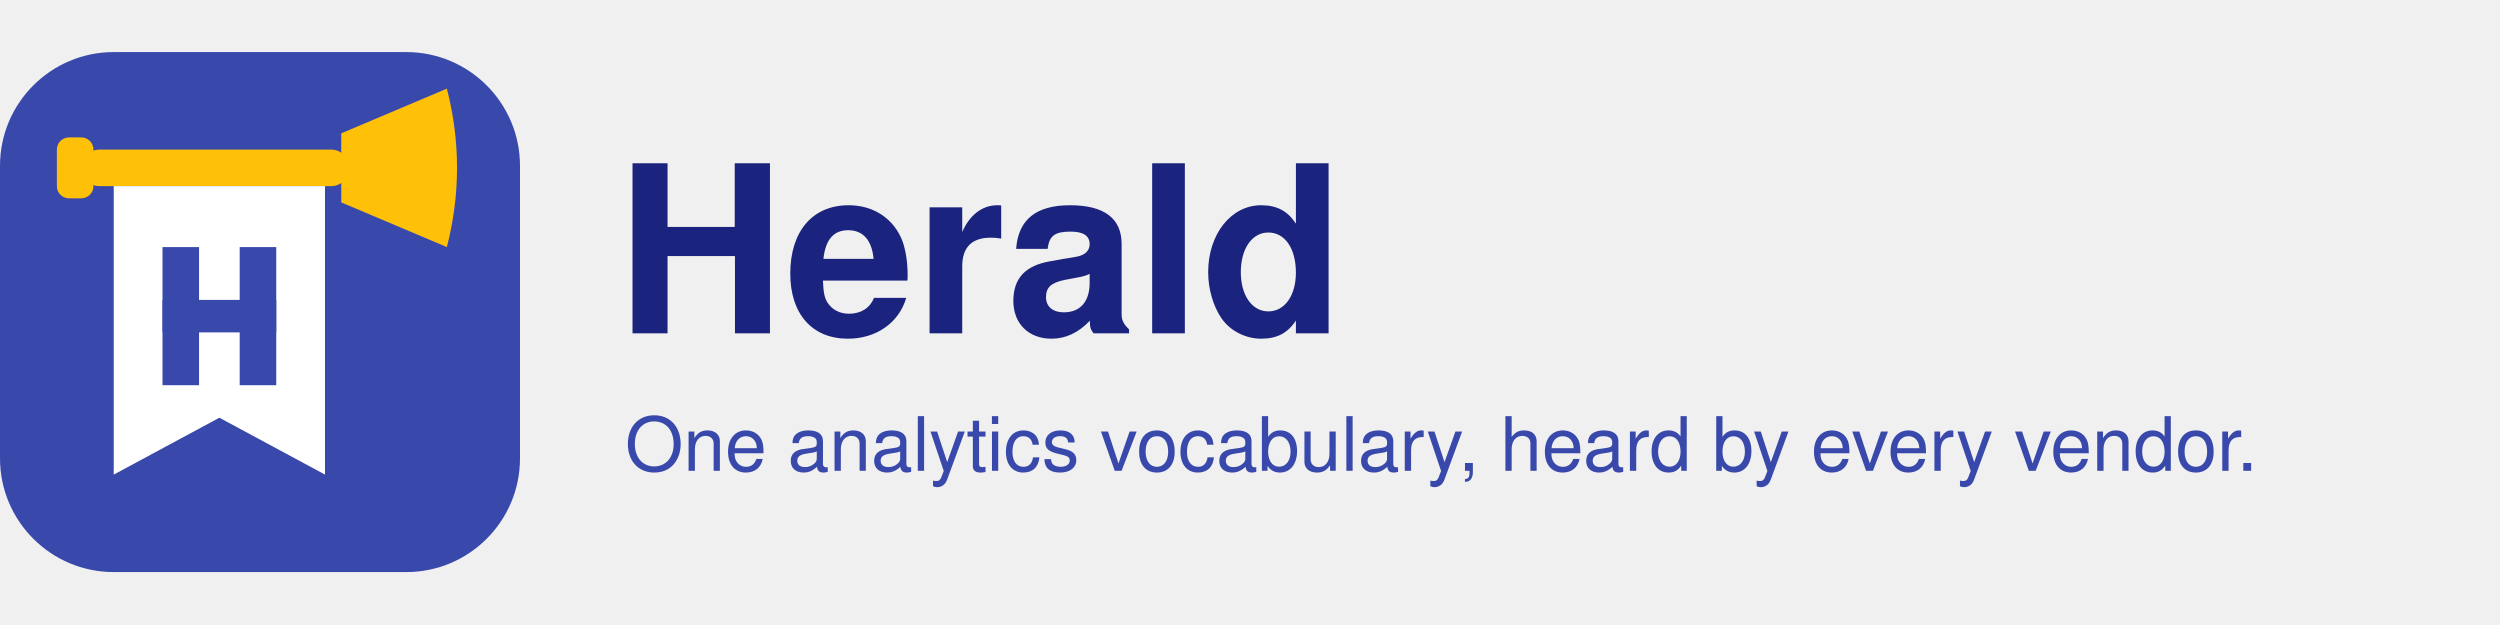
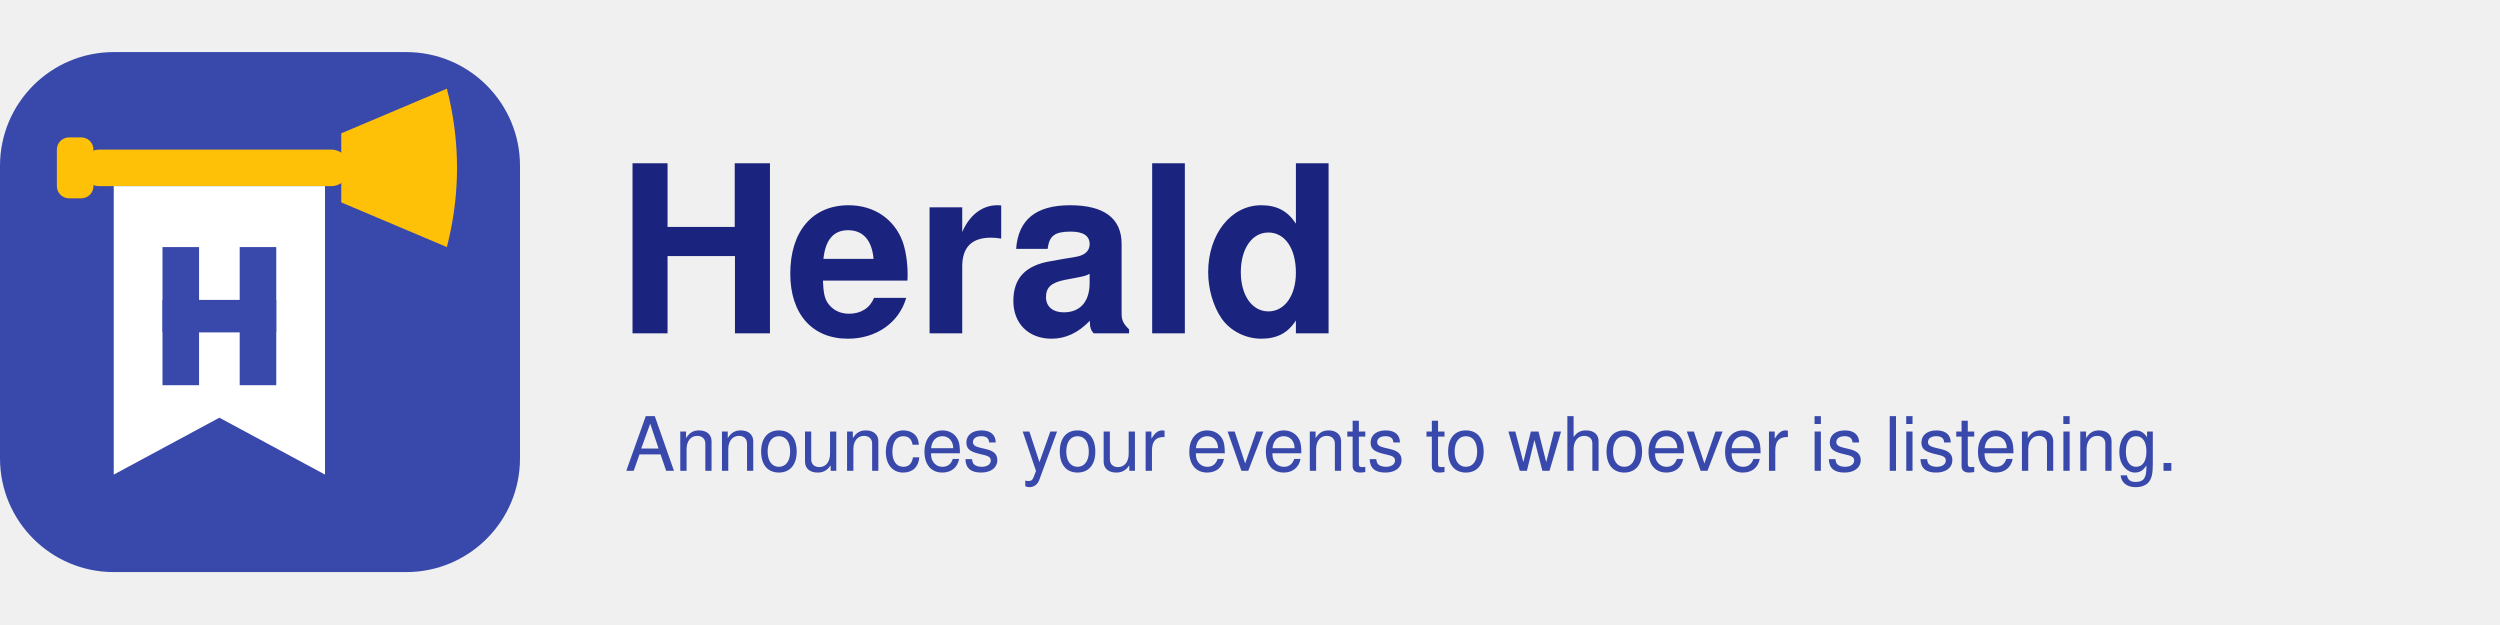
<svg xmlns="http://www.w3.org/2000/svg" width="1200" height="300" viewBox="0 0 1200 300">
  <g transform="translate(0 25) scale(3.9)">
    <rect width="64" height="64" rx="14" fill="#3949AB" />
    <rect x="10" y="12" width="33" height="4.5" rx="2.25" fill="#FFC107" />
    <rect x="7" y="10.5" width="4.5" height="7.5" rx="1.5" fill="#FFC107" />
    <path d="M42 10 L55 4.5 Q57.5 14.25 55 24 L42 18.5 Z" fill="#FFC107" />
    <path d="M14 16.5 H40 V52 L27 45 L14 52 Z" fill="#FFFFFF" />
    <rect x="20" y="24" width="4.5" height="17" fill="#3949AB" />
    <rect x="29.5" y="24" width="4.5" height="17" fill="#3949AB" />
    <rect x="20" y="30.5" width="14" height="4" fill="#3949AB" />
  </g>
  <g font-family="-apple-system, 'Helvetica Neue', Helvetica, Arial, sans-serif">
    <text x="296" y="160" font-size="112" font-weight="700" fill="#1A237E">Herald</text>
-     <text x="300" y="226" font-size="36" fill="#3949AB">One analytics vocabulary, heard by every vendor.</text>
+     <text x="300" y="226" font-size="36" fill="#3949AB">Announces your events to whoever is listening.</text>
  </g>
</svg>
